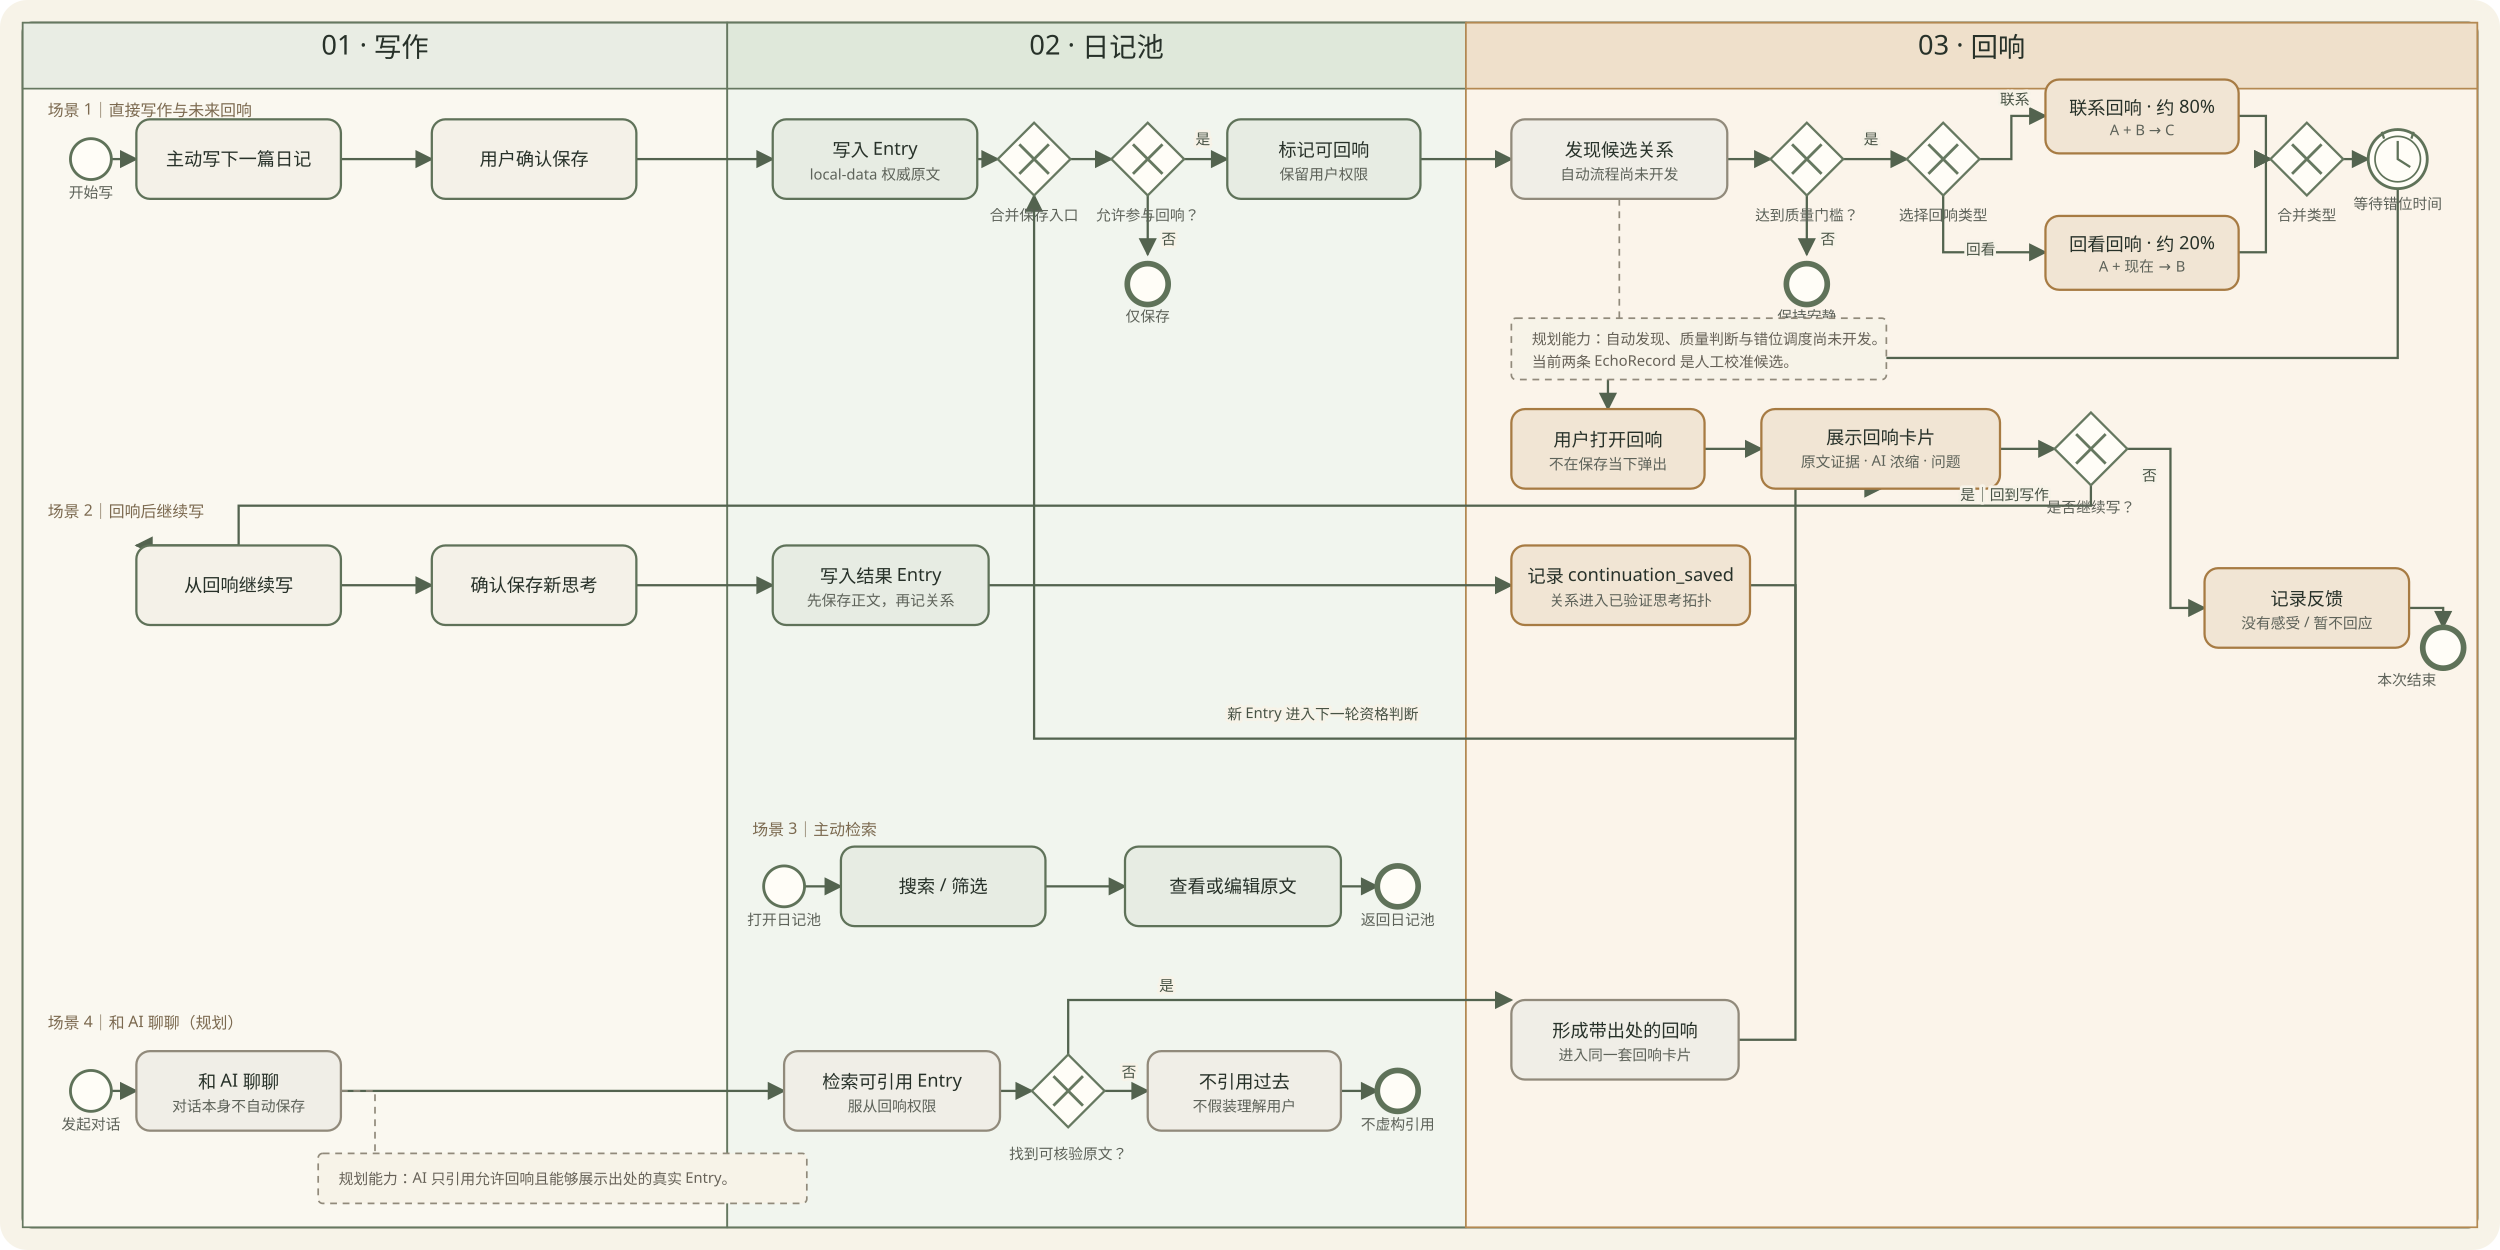
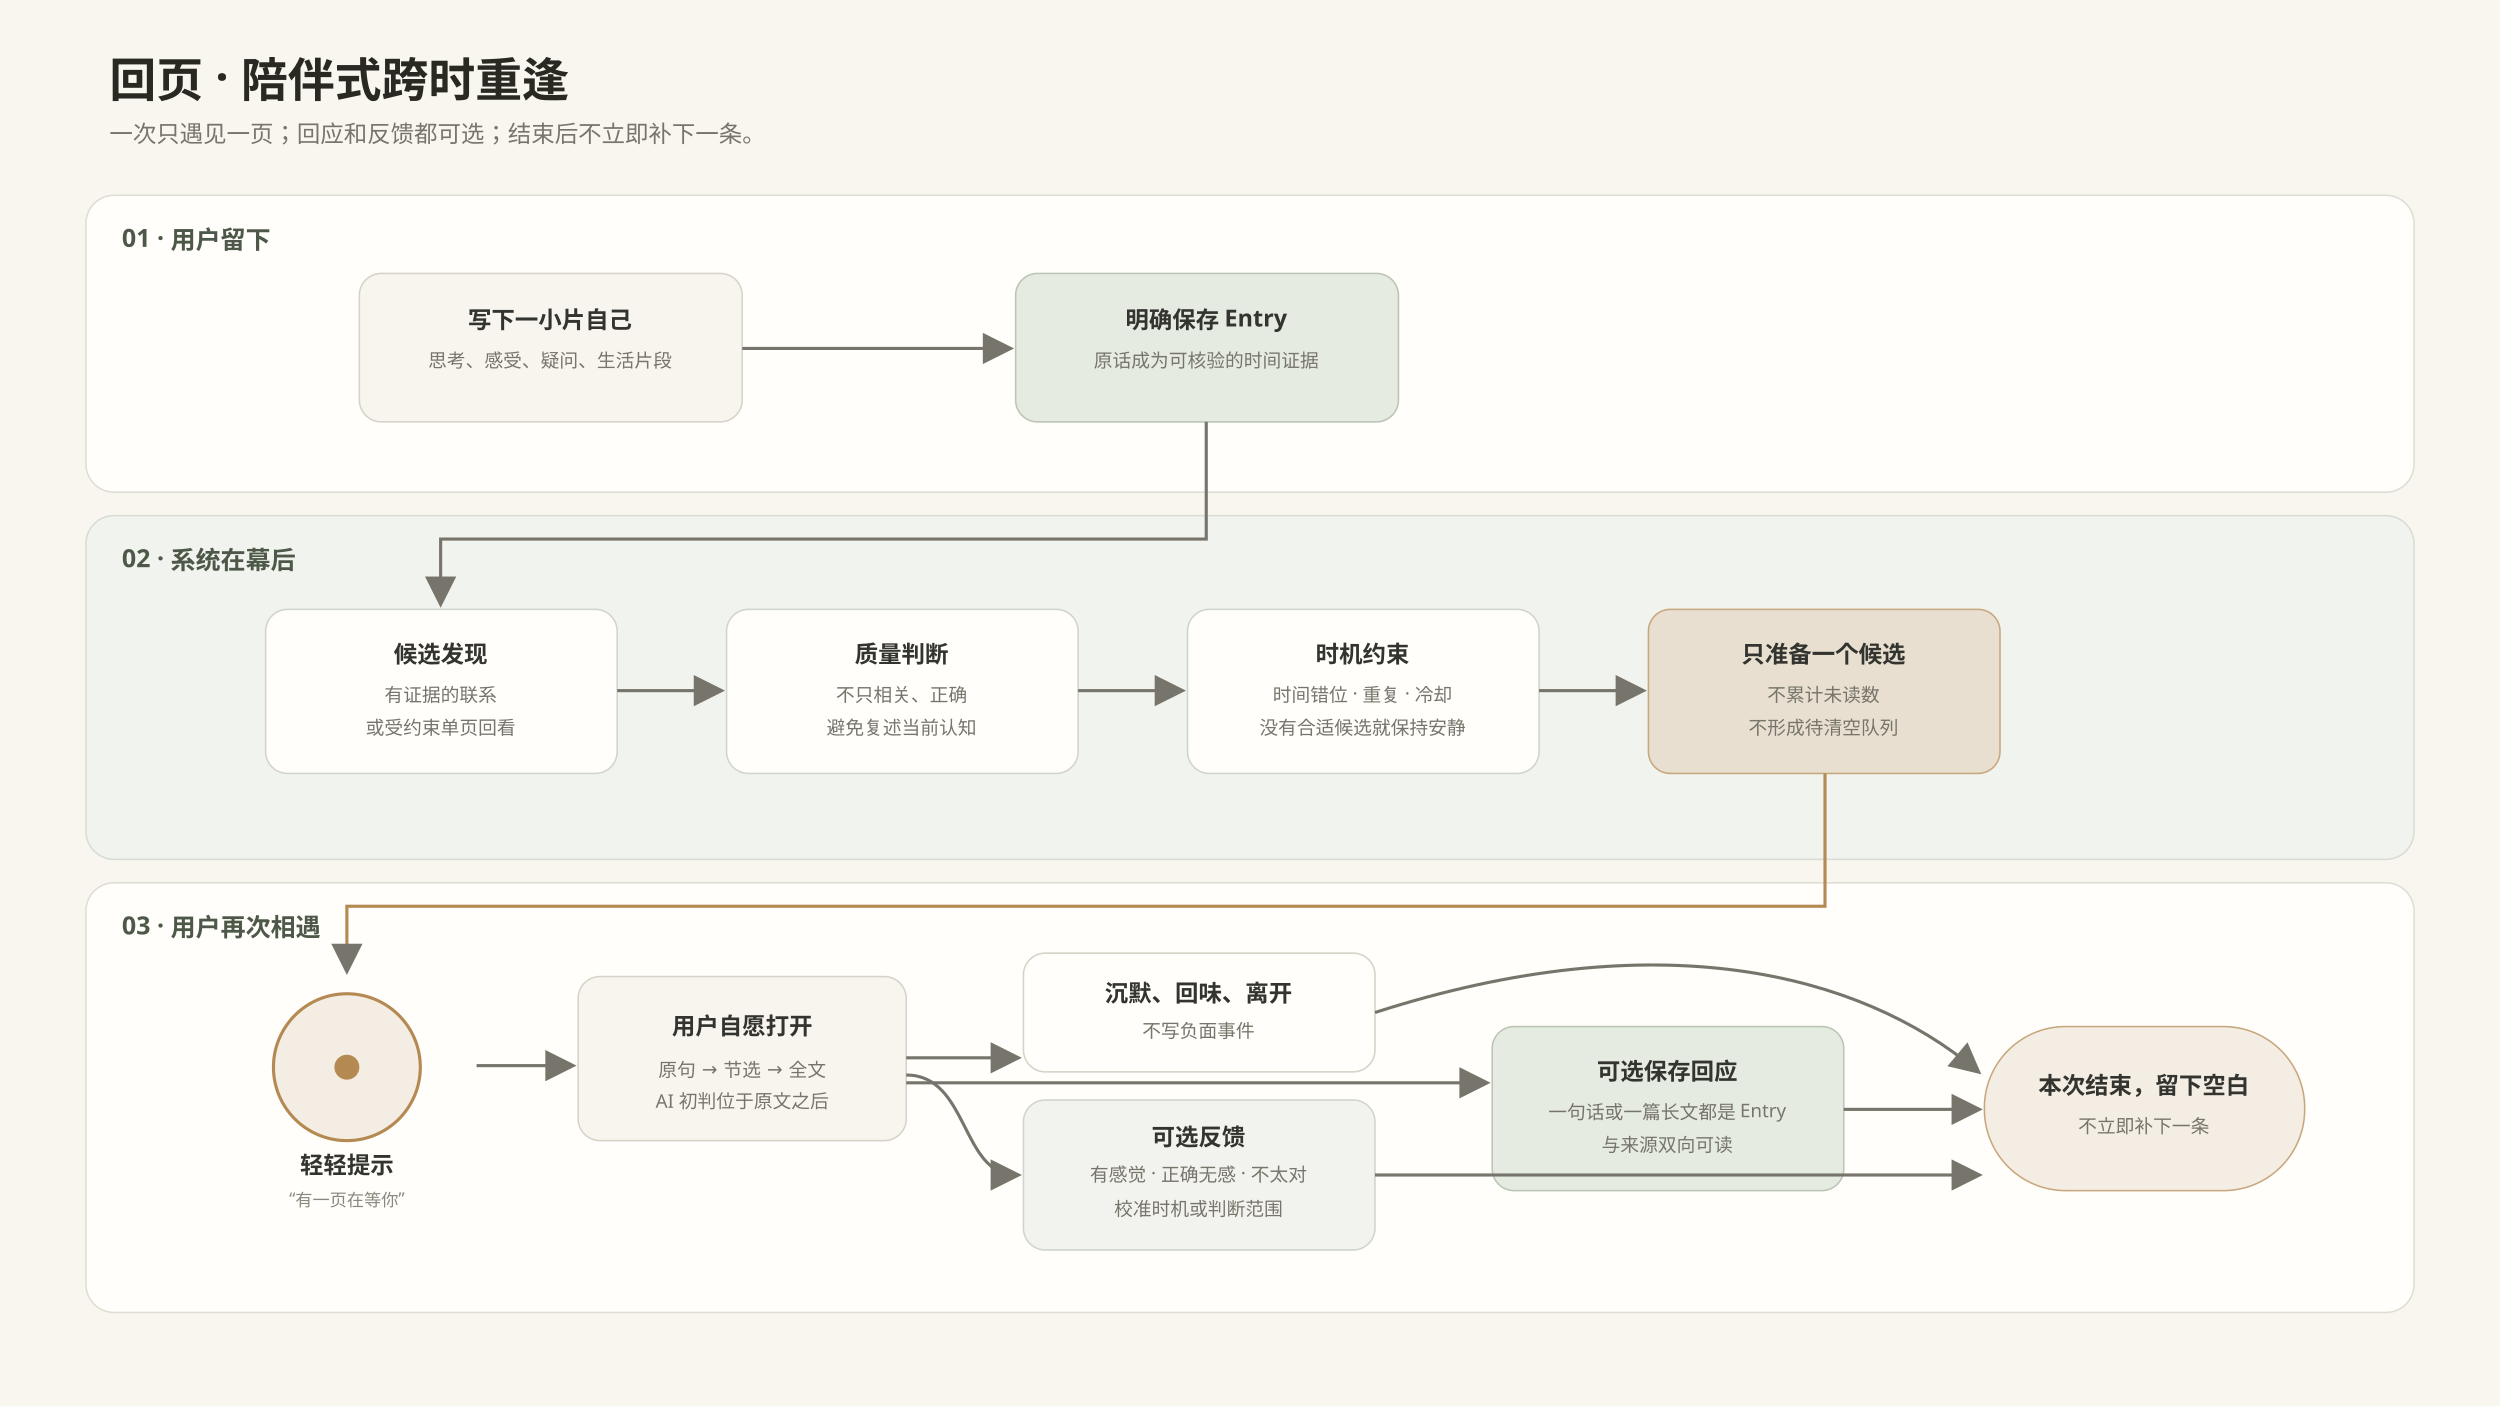
- <svg xmlns="http://www.w3.org/2000/svg" width="2200" height="1100" viewBox="0 0 2200 1100" role="img" aria-labelledby="title desc">
+ <svg xmlns="http://www.w3.org/2000/svg" width="1600" height="900" viewBox="0 0 1600 900" role="img" aria-labelledby="title desc">
  <defs>
-     <marker id="arrow" viewBox="0 0 10 10" refX="9" refY="5" markerWidth="8" markerHeight="8" orient="auto-start-reverse">
-       <path d="M 0 0 L 10 5 L 0 10 z" fill="#53634f" />
+     <marker id="arrow" markerWidth="10" markerHeight="10" refX="8" refY="5" orient="auto">
+       <path d="M0 0L10 5L0 10Z" fill="#77756b" />
    </marker>
    <style>
-       .canvas { fill:#f7f3e8; }
-       .pool { fill:none; stroke:#4f5e4b; stroke-width:2; }
-       .lane-write { fill:#faf8f0; stroke:#667860; stroke-width:1.5; }
-       .lane-pool { fill:#f1f5ee; stroke:#667860; stroke-width:1.5; }
-       .lane-echo { fill:#fbf4ea; stroke:#b48952; stroke-width:1.5; }
-       .header-write { fill:#e9ede4; stroke:#667860; stroke-width:1.5; }
-       .header-pool { fill:#dfe8da; stroke:#667860; stroke-width:1.5; }
-       .header-echo { fill:#efe0cb; stroke:#b48952; stroke-width:1.5; }
-       .task-write { fill:#f4f1e8; stroke:#5f7259; stroke-width:2; }
-       .task-pool { fill:#e7ece3; stroke:#5f7259; stroke-width:2; }
-       .task-echo { fill:#f1e5d4; stroke:#a77b43; stroke-width:2; }
-       .task-plan { fill:#f0eee7; stroke:#918a7b; stroke-width:2; }
-       .gateway { fill:#fffdf7; stroke:#667860; stroke-width:2; }
-       .event { fill:#fffdf7; stroke:#5f7259; stroke-width:2.5; }
-       .end { fill:#fffdf7; stroke:#5f7259; stroke-width:5; }
-       .flow { fill:none; stroke:#53634f; stroke-width:2; marker-end:url(#arrow); stroke-linejoin:miter; }
-       .association { fill:none; stroke:#918a7b; stroke-width:1.5; stroke-dasharray:6 5; }
-       .annotation { fill:#f7f3e8; stroke:#918a7b; stroke-width:1.5; stroke-dasharray:6 5; }
-       .lane-title { font:500 24px 'Microsoft YaHei UI','PingFang SC',sans-serif; fill:#273129; }
-       .lane-subtitle { font:400 14px 'Microsoft YaHei UI','PingFang SC',sans-serif; fill:#6f756a; }
-       .text { font:400 16px 'Microsoft YaHei UI','PingFang SC',sans-serif; fill:#273129; text-anchor:middle; dominant-baseline:middle; }
-       .small { font:400 13px 'Microsoft YaHei UI','PingFang SC',sans-serif; fill:#5d6259; text-anchor:middle; }
-       .label { font:500 13px 'Microsoft YaHei UI','PingFang SC',sans-serif; fill:#485345; paint-order:stroke; stroke:#f7f3e8; stroke-width:5; stroke-linejoin:round; }
-       .scenario { font:500 14px 'Microsoft YaHei UI','PingFang SC',sans-serif; fill:#7b694f; }
-       .note { font:400 13px 'Microsoft YaHei UI','PingFang SC',sans-serif; fill:#666157; }
+       .title{font:600 30px "Microsoft YaHei",sans-serif;fill:#292821}.sub{font:400 15px "Microsoft YaHei",sans-serif;fill:#77756b}.lane-title{font:600 16px "Microsoft YaHei",sans-serif;fill:#4d5848}.node-title{font:600 15px "Microsoft YaHei",sans-serif;fill:#33342f}.node-copy{font:400 12px "Microsoft YaHei",sans-serif;fill:#77756b}.small{font:400 11px "Microsoft YaHei",sans-serif;fill:#8b877d}.line{fill:none;stroke:#77756b;stroke-width:2;marker-end:url(#arrow)}.soft-line{fill:none;stroke:#b48952;stroke-width:2;marker-end:url(#arrow)}
    </style>
  </defs>
-   <rect class="canvas" width="2200" height="1100" rx="24" />
-   <rect class="pool" x="20" y="20" width="2160" height="1060" rx="8" />
-   <rect class="lane-write" x="20" y="20" width="620" height="1060" />
-   <rect class="lane-pool" x="640" y="20" width="650" height="1060" />
-   <rect class="lane-echo" x="1290" y="20" width="890" height="1060" />
-   <rect class="header-write" x="20" y="20" width="620" height="58" />
-   <rect class="header-pool" x="640" y="20" width="650" height="58" />
-   <rect class="header-echo" x="1290" y="20" width="890" height="58" />
-   <text class="lane-title" x="330" y="48" text-anchor="middle">01 · 写作</text>
-   <text class="lane-title" x="965" y="48" text-anchor="middle">02 · 日记池</text>
-   <text class="lane-title" x="1735" y="48" text-anchor="middle">03 · 回响</text>
-   <text class="scenario" x="42" y="102">场景 1｜直接写作与未来回响</text>
-   <text class="scenario" x="42" y="455">场景 2｜回响后继续写</text>
-   <text class="scenario" x="662" y="735">场景 3｜主动检索</text>
-   <text class="scenario" x="42" y="905">场景 4｜和 AI 聊聊（规划）</text>
-   <path class="flow" d="M98 140 H120" />
-   <path class="flow" d="M300 140 H380" />
-   <path class="flow" d="M560 140 H680" />
-   <path class="flow" d="M860 140 H878" />
-   <path class="flow" d="M942 140 H978" />
-   <path class="flow" d="M1042 140 H1080" />
-   <path class="flow" d="M1250 140 H1330" />
-   <path class="flow" d="M1520 140 H1558" />
-   <path class="flow" d="M1622 140 H1678" />
-   <path class="flow" d="M1742 140 H1770 V102 H1800" />
-   <path class="flow" d="M1710 172 V222 H1800" />
-   <path class="flow" d="M1970 102 H1994 V140 H1998" />
-   <path class="flow" d="M1970 222 H1994 V140 H1998" />
-   <path class="flow" d="M2062 140 H2084" />
-   <path class="flow" d="M2110 166 V315 H1415 V360" />
-   <path class="flow" d="M1010 172 V224" />
-   <path class="flow" d="M1590 172 V224" />
-   <path class="flow" d="M1500 395 H1550" />
-   <path class="flow" d="M1760 395 H1808" />
-   <path class="flow" d="M1872 395 H1910 V535 H1940" />
-   <path class="flow" d="M1840 427 V445 H210 V480 H120" />
-   <path class="flow" d="M300 515 H380" />
-   <path class="flow" d="M560 515 H680" />
-   <path class="flow" d="M870 515 H1330" />
-   <path class="flow" d="M1540 515 H1580 V650 H910 V172" />
-   <path class="flow" d="M2120 535 H2150 V552" />
-   <path class="flow" d="M708 780 H740" />
-   <path class="flow" d="M920 780 H990" />
-   <path class="flow" d="M1180 780 H1212" />
-   <path class="flow" d="M98 960 H120" />
-   <path class="flow" d="M300 960 H690" />
-   <path class="flow" d="M880 960 H908" />
-   <path class="flow" d="M972 960 H1010" />
-   <path class="flow" d="M940 928 V880 H1330" />
-   <path class="flow" d="M1180 960 H1212" />
-   <path class="flow" d="M1530 915 H1580 V430 H1655 V430" />
-   <circle class="event" cx="80" cy="140" r="18" />
-   <text class="small" x="80" y="174">开始写</text>
-   <circle class="end" cx="1010" cy="250" r="18" />
-   <text class="small" x="1010" y="283">仅保存</text>
-   <circle class="end" cx="1590" cy="250" r="18" />
-   <text class="small" x="1590" y="283">保持安静</text>
-   <circle class="end" cx="2150" cy="570" r="18" />
-   <text class="small" x="2118" y="603">本次结束</text>
-   <circle class="event" cx="690" cy="780" r="18" />
-   <text class="small" x="690" y="814">打开日记池</text>
-   <circle class="end" cx="1230" cy="780" r="18" />
-   <text class="small" x="1230" y="814">返回日记池</text>
-   <circle class="event" cx="80" cy="960" r="18" />
-   <text class="small" x="80" y="994">发起对话</text>
-   <circle class="end" cx="1230" cy="960" r="18" />
-   <text class="small" x="1230" y="994">不虚构引用</text>
-   <rect class="task-write" x="120" y="105" width="180" height="70" rx="12" />
-   <text class="text" x="210" y="140">主动写下一篇日记</text>
-   <rect class="task-write" x="380" y="105" width="180" height="70" rx="12" />
-   <text class="text" x="470" y="140">用户确认保存</text>
-   <rect class="task-write" x="120" y="480" width="180" height="70" rx="12" />
-   <text class="text" x="210" y="515">从回响继续写</text>
-   <rect class="task-write" x="380" y="480" width="180" height="70" rx="12" />
-   <text class="text" x="470" y="515">确认保存新思考</text>
-   <rect class="task-plan" x="120" y="925" width="180" height="70" rx="12" />
-   <text class="text" x="210" y="952">和 AI 聊聊</text>
-   <text class="small" x="210" y="978">对话本身不自动保存</text>
-   <rect class="task-pool" x="680" y="105" width="180" height="70" rx="12" />
-   <text class="text" x="770" y="132">写入 Entry</text>
-   <text class="small" x="770" y="158">local-data 权威原文</text>
-   <polygon class="gateway" points="910,108 942,140 910,172 878,140" />
-   <path d="M897 127 L923 153 M923 127 L897 153" stroke="#667860" stroke-width="2.5" />
-   <text class="small" x="910" y="194">合并保存入口</text>
-   <polygon class="gateway" points="1010,108 1042,140 1010,172 978,140" />
-   <path d="M997 127 L1023 153 M1023 127 L997 153" stroke="#667860" stroke-width="2.5" />
-   <text class="small" x="1010" y="194">允许参与回响？</text>
-   <rect class="task-pool" x="1080" y="105" width="170" height="70" rx="12" />
-   <text class="text" x="1165" y="132">标记可回响</text>
-   <text class="small" x="1165" y="158">保留用户权限</text>
-   <rect class="task-pool" x="680" y="480" width="190" height="70" rx="12" />
-   <text class="text" x="775" y="507">写入结果 Entry</text>
-   <text class="small" x="775" y="533">先保存正文，再记关系</text>
-   <rect class="task-pool" x="740" y="745" width="180" height="70" rx="12" />
-   <text class="text" x="830" y="780">搜索 / 筛选</text>
-   <rect class="task-pool" x="990" y="745" width="190" height="70" rx="12" />
-   <text class="text" x="1085" y="780">查看或编辑原文</text>
-   <rect class="task-plan" x="690" y="925" width="190" height="70" rx="12" />
-   <text class="text" x="785" y="952">检索可引用 Entry</text>
-   <text class="small" x="785" y="978">服从回响权限</text>
-   <polygon class="gateway" points="940,928 972,960 940,992 908,960" />
-   <path d="M927 947 L953 973 M953 947 L927 973" stroke="#667860" stroke-width="2.5" />
-   <text class="small" x="940" y="1020">找到可核验原文？</text>
-   <rect class="task-plan" x="1010" y="925" width="170" height="70" rx="12" />
-   <text class="text" x="1095" y="952">不引用过去</text>
-   <text class="small" x="1095" y="978">不假装理解用户</text>
-   <rect class="task-plan" x="1330" y="105" width="190" height="70" rx="12" />
-   <text class="text" x="1425" y="132">发现候选关系</text>
-   <text class="small" x="1425" y="158">自动流程尚未开发</text>
-   <polygon class="gateway" points="1590,108 1622,140 1590,172 1558,140" />
-   <path d="M1577 127 L1603 153 M1603 127 L1577 153" stroke="#667860" stroke-width="2.5" />
-   <text class="small" x="1590" y="194">达到质量门槛？</text>
-   <polygon class="gateway" points="1710,108 1742,140 1710,172 1678,140" />
-   <path d="M1697 127 L1723 153 M1723 127 L1697 153" stroke="#667860" stroke-width="2.5" />
-   <text class="small" x="1710" y="194">选择回响类型</text>
-   <rect class="task-echo" x="1800" y="70" width="170" height="65" rx="12" />
-   <text class="text" x="1885" y="95">联系回响 · 约 80%</text>
-   <text class="small" x="1885" y="119">A + B → C</text>
-   <rect class="task-echo" x="1800" y="190" width="170" height="65" rx="12" />
-   <text class="text" x="1885" y="215">回看回响 · 约 20%</text>
-   <text class="small" x="1885" y="239">A + 现在 → B</text>
-   <polygon class="gateway" points="2030,108 2062,140 2030,172 1998,140" />
-   <path d="M2017 127 L2043 153 M2043 127 L2017 153" stroke="#667860" stroke-width="2.5" />
-   <text class="small" x="2030" y="194">合并类型</text>
-   <circle class="event" cx="2110" cy="140" r="26" />
-   <circle fill="none" stroke="#5f7259" stroke-width="1.5" cx="2110" cy="140" r="20" />
-   <path d="M2110 124 V140 L2121 147 M2098 122 L2096 116 M2122 122 L2124 116" fill="none" stroke="#5f7259" stroke-width="2" />
-   <text class="small" x="2110" y="184">等待错位时间</text>
-   <rect class="task-echo" x="1330" y="360" width="170" height="70" rx="12" />
-   <text class="text" x="1415" y="387">用户打开回响</text>
-   <text class="small" x="1415" y="413">不在保存当下弹出</text>
-   <rect class="task-echo" x="1550" y="360" width="210" height="70" rx="12" />
-   <text class="text" x="1655" y="385">展示回响卡片</text>
-   <text class="small" x="1655" y="411">原文证据 · AI 浓缩 · 问题</text>
-   <polygon class="gateway" points="1840,363 1872,395 1840,427 1808,395" />
-   <path d="M1827 382 L1853 408 M1853 382 L1827 408" stroke="#667860" stroke-width="2.5" />
-   <text class="small" x="1840" y="451">是否继续写？</text>
-   <rect class="task-echo" x="1940" y="500" width="180" height="70" rx="12" />
-   <text class="text" x="2030" y="527">记录反馈</text>
-   <text class="small" x="2030" y="553">没有感受 / 暂不回应</text>
-   <rect class="task-echo" x="1330" y="480" width="210" height="70" rx="12" />
-   <text class="text" x="1435" y="507">记录 continuation_saved</text>
-   <text class="small" x="1435" y="533">关系进入已验证思考拓扑</text>
-   <rect class="task-plan" x="1330" y="880" width="200" height="70" rx="12" />
-   <text class="text" x="1430" y="907">形成带出处的回响</text>
-   <text class="small" x="1430" y="933">进入同一套回响卡片</text>
-   <text class="label" x="1052" y="127">是</text>
-   <text class="label" x="1022" y="215">否</text>
-   <text class="label" x="1640" y="127">是</text>
-   <text class="label" x="1602" y="215">否</text>
-   <text class="label" x="1760" y="92">联系</text>
-   <text class="label" x="1730" y="224">回看</text>
-   <text class="label" x="1885" y="423">否</text>
-   <text class="label" x="1725" y="440">是｜回到写作</text>
-   <text class="label" x="987" y="948">否</text>
-   <text class="label" x="1020" y="872">是</text>
-   <text class="label" x="1080" y="633">新 Entry 进入下一轮资格判断</text>
-   <rect class="annotation" x="1330" y="280" width="330" height="54" rx="4" />
-   <text class="note" x="1348" y="303">规划能力：自动发现、质量判断与错位调度尚未开发。</text>
-   <text class="note" x="1348" y="323">当前两条 EchoRecord 是人工校准候选。</text>
-   <path class="association" d="M1425 175 V280" />
-   <rect class="annotation" x="280" y="1015" width="430" height="44" rx="4" />
-   <text class="note" x="298" y="1042">规划能力：AI 只引用允许回响且能够展示出处的真实 Entry。</text>
-   <path class="association" d="M300 960 H330 V1015" />
+   <rect width="1600" height="900" fill="#f8f6ef" />
+   <text class="title" x="70" y="62">回页 · 陪伴式跨时重逢</text>
+   <text class="sub" x="70" y="91">一次只遇见一页；回应和反馈都可选；结束后不立即补下一条。</text>
+   <rect x="55" y="125" width="1490" height="190" rx="18" fill="#fffefa" stroke="#dfddd3" />
+   <rect x="55" y="330" width="1490" height="220" rx="18" fill="#f1f3ee" stroke="#d8ddd3" />
+   <rect x="55" y="565" width="1490" height="275" rx="18" fill="#fffefa" stroke="#dfddd3" />
+   <text class="lane-title" x="78" y="158">01 · 用户留下</text>
+   <text class="lane-title" x="78" y="363">02 · 系统在幕后</text>
+   <text class="lane-title" x="78" y="598">03 · 用户再次相遇</text>
+   <g transform="translate(230 175)">
+     <rect width="245" height="95" rx="14" fill="#f7f5ee" stroke="#d6d2c7" />
+     <text class="node-title" x="122" y="35" text-anchor="middle">写下一小片自己</text>
+     <text class="node-copy" x="122" y="60" text-anchor="middle">思考、感受、疑问、生活片段</text>
+   </g>
+   <g transform="translate(650 175)">
+     <rect width="245" height="95" rx="14" fill="#e6ebe1" stroke="#bac5b4" />
+     <text class="node-title" x="122" y="35" text-anchor="middle">明确保存 Entry</text>
+     <text class="node-copy" x="122" y="60" text-anchor="middle">原话成为可核验的时间证据</text>
+   </g>
+   <path class="line" d="M475 223H645" />
+   <path class="line" d="M772 270V345H282V385" />
+   <g transform="translate(170 390)">
+     <rect width="225" height="105" rx="14" fill="#fffefa" stroke="#cfd5ca" />
+     <text class="node-title" x="112" y="34" text-anchor="middle">候选发现</text>
+     <text class="node-copy" x="112" y="59" text-anchor="middle">有证据的联系</text>
+     <text class="node-copy" x="112" y="80" text-anchor="middle">或受约束单页回看</text>
+   </g>
+   <g transform="translate(465 390)">
+     <rect width="225" height="105" rx="14" fill="#fffefa" stroke="#cfd5ca" />
+     <text class="node-title" x="112" y="34" text-anchor="middle">质量判断</text>
+     <text class="node-copy" x="112" y="59" text-anchor="middle">不只相关、正确</text>
+     <text class="node-copy" x="112" y="80" text-anchor="middle">避免复述当前认知</text>
+   </g>
+   <g transform="translate(760 390)">
+     <rect width="225" height="105" rx="14" fill="#fffefa" stroke="#cfd5ca" />
+     <text class="node-title" x="112" y="34" text-anchor="middle">时机约束</text>
+     <text class="node-copy" x="112" y="59" text-anchor="middle">时间错位 · 重复 · 冷却</text>
+     <text class="node-copy" x="112" y="80" text-anchor="middle">没有合适候选就保持安静</text>
+   </g>
+   <g transform="translate(1055 390)">
+     <rect width="225" height="105" rx="14" fill="#e8dfd0" stroke="#c7a77d" />
+     <text class="node-title" x="112" y="34" text-anchor="middle">只准备一个候选</text>
+     <text class="node-copy" x="112" y="59" text-anchor="middle">不累计未读数</text>
+     <text class="node-copy" x="112" y="80" text-anchor="middle">不形成待清空队列</text>
+   </g>
+   <path class="line" d="M395 442H460" />
+   <path class="line" d="M690 442H755" />
+   <path class="line" d="M985 442H1050" />
+   <path class="soft-line" d="M1168 495V580H222V620" />
+   <g transform="translate(140 625)">
+     <circle cx="82" cy="58" r="47" fill="#f4ede3" stroke="#b48952" stroke-width="2" />
+     <circle cx="82" cy="58" r="8" fill="#b48952" />
+     <text class="node-title" x="82" y="126" text-anchor="middle">轻轻提示</text>
+     <text class="small" x="82" y="146" text-anchor="middle">“有一页在等你”</text>
+   </g>
+   <g transform="translate(370 625)">
+     <rect width="210" height="105" rx="14" fill="#f7f5ee" stroke="#d6d2c7" />
+     <text class="node-title" x="105" y="37" text-anchor="middle">用户自愿打开</text>
+     <text class="node-copy" x="105" y="64" text-anchor="middle">原句 → 节选 → 全文</text>
+     <text class="node-copy" x="105" y="84" text-anchor="middle">AI 初判位于原文之后</text>
+   </g>
+   <path class="line" d="M305 682H365" />
+   <g transform="translate(655 610)">
+     <rect width="225" height="76" rx="14" fill="#fffefa" stroke="#d6d2c7" />
+     <text class="node-title" x="112" y="31" text-anchor="middle">沉默、回味、离开</text>
+     <text class="node-copy" x="112" y="54" text-anchor="middle">不写负面事件</text>
+   </g>
+   <g transform="translate(655 704)">
+     <rect width="225" height="96" rx="14" fill="#f2f3ee" stroke="#cfd5ca" />
+     <text class="node-title" x="112" y="29" text-anchor="middle">可选反馈</text>
+     <text class="node-copy" x="112" y="52" text-anchor="middle">有感觉 · 正确无感 · 不太对</text>
+     <text class="node-copy" x="112" y="74" text-anchor="middle">校准时机或判断范围</text>
+   </g>
+   <g transform="translate(955 657)">
+     <rect width="225" height="105" rx="14" fill="#e6ebe1" stroke="#bac5b4" />
+     <text class="node-title" x="112" y="34" text-anchor="middle">可选保存回应</text>
+     <text class="node-copy" x="112" y="59" text-anchor="middle">一句话或一篇长文都是 Entry</text>
+     <text class="node-copy" x="112" y="80" text-anchor="middle">与来源双向可读</text>
+   </g>
+   <g transform="translate(1270 657)">
+     <rect width="205" height="105" rx="52" fill="#f4ede3" stroke="#c7a77d" />
+     <text class="node-title" x="102" y="43" text-anchor="middle">本次结束，留下空白</text>
+     <text class="node-copy" x="102" y="68" text-anchor="middle">不立即补下一条</text>
+   </g>
+   <path class="line" d="M580 677H650" />
+   <path class="line" d="M580 688C620 688 615 752 650 752" />
+   <path class="line" d="M580 693H950" />
+   <path class="line" d="M880 648C1060 590 1190 622 1265 685" />
+   <path class="line" d="M880 752H1265" />
+   <path class="line" d="M1180 710H1265" />
</svg>
